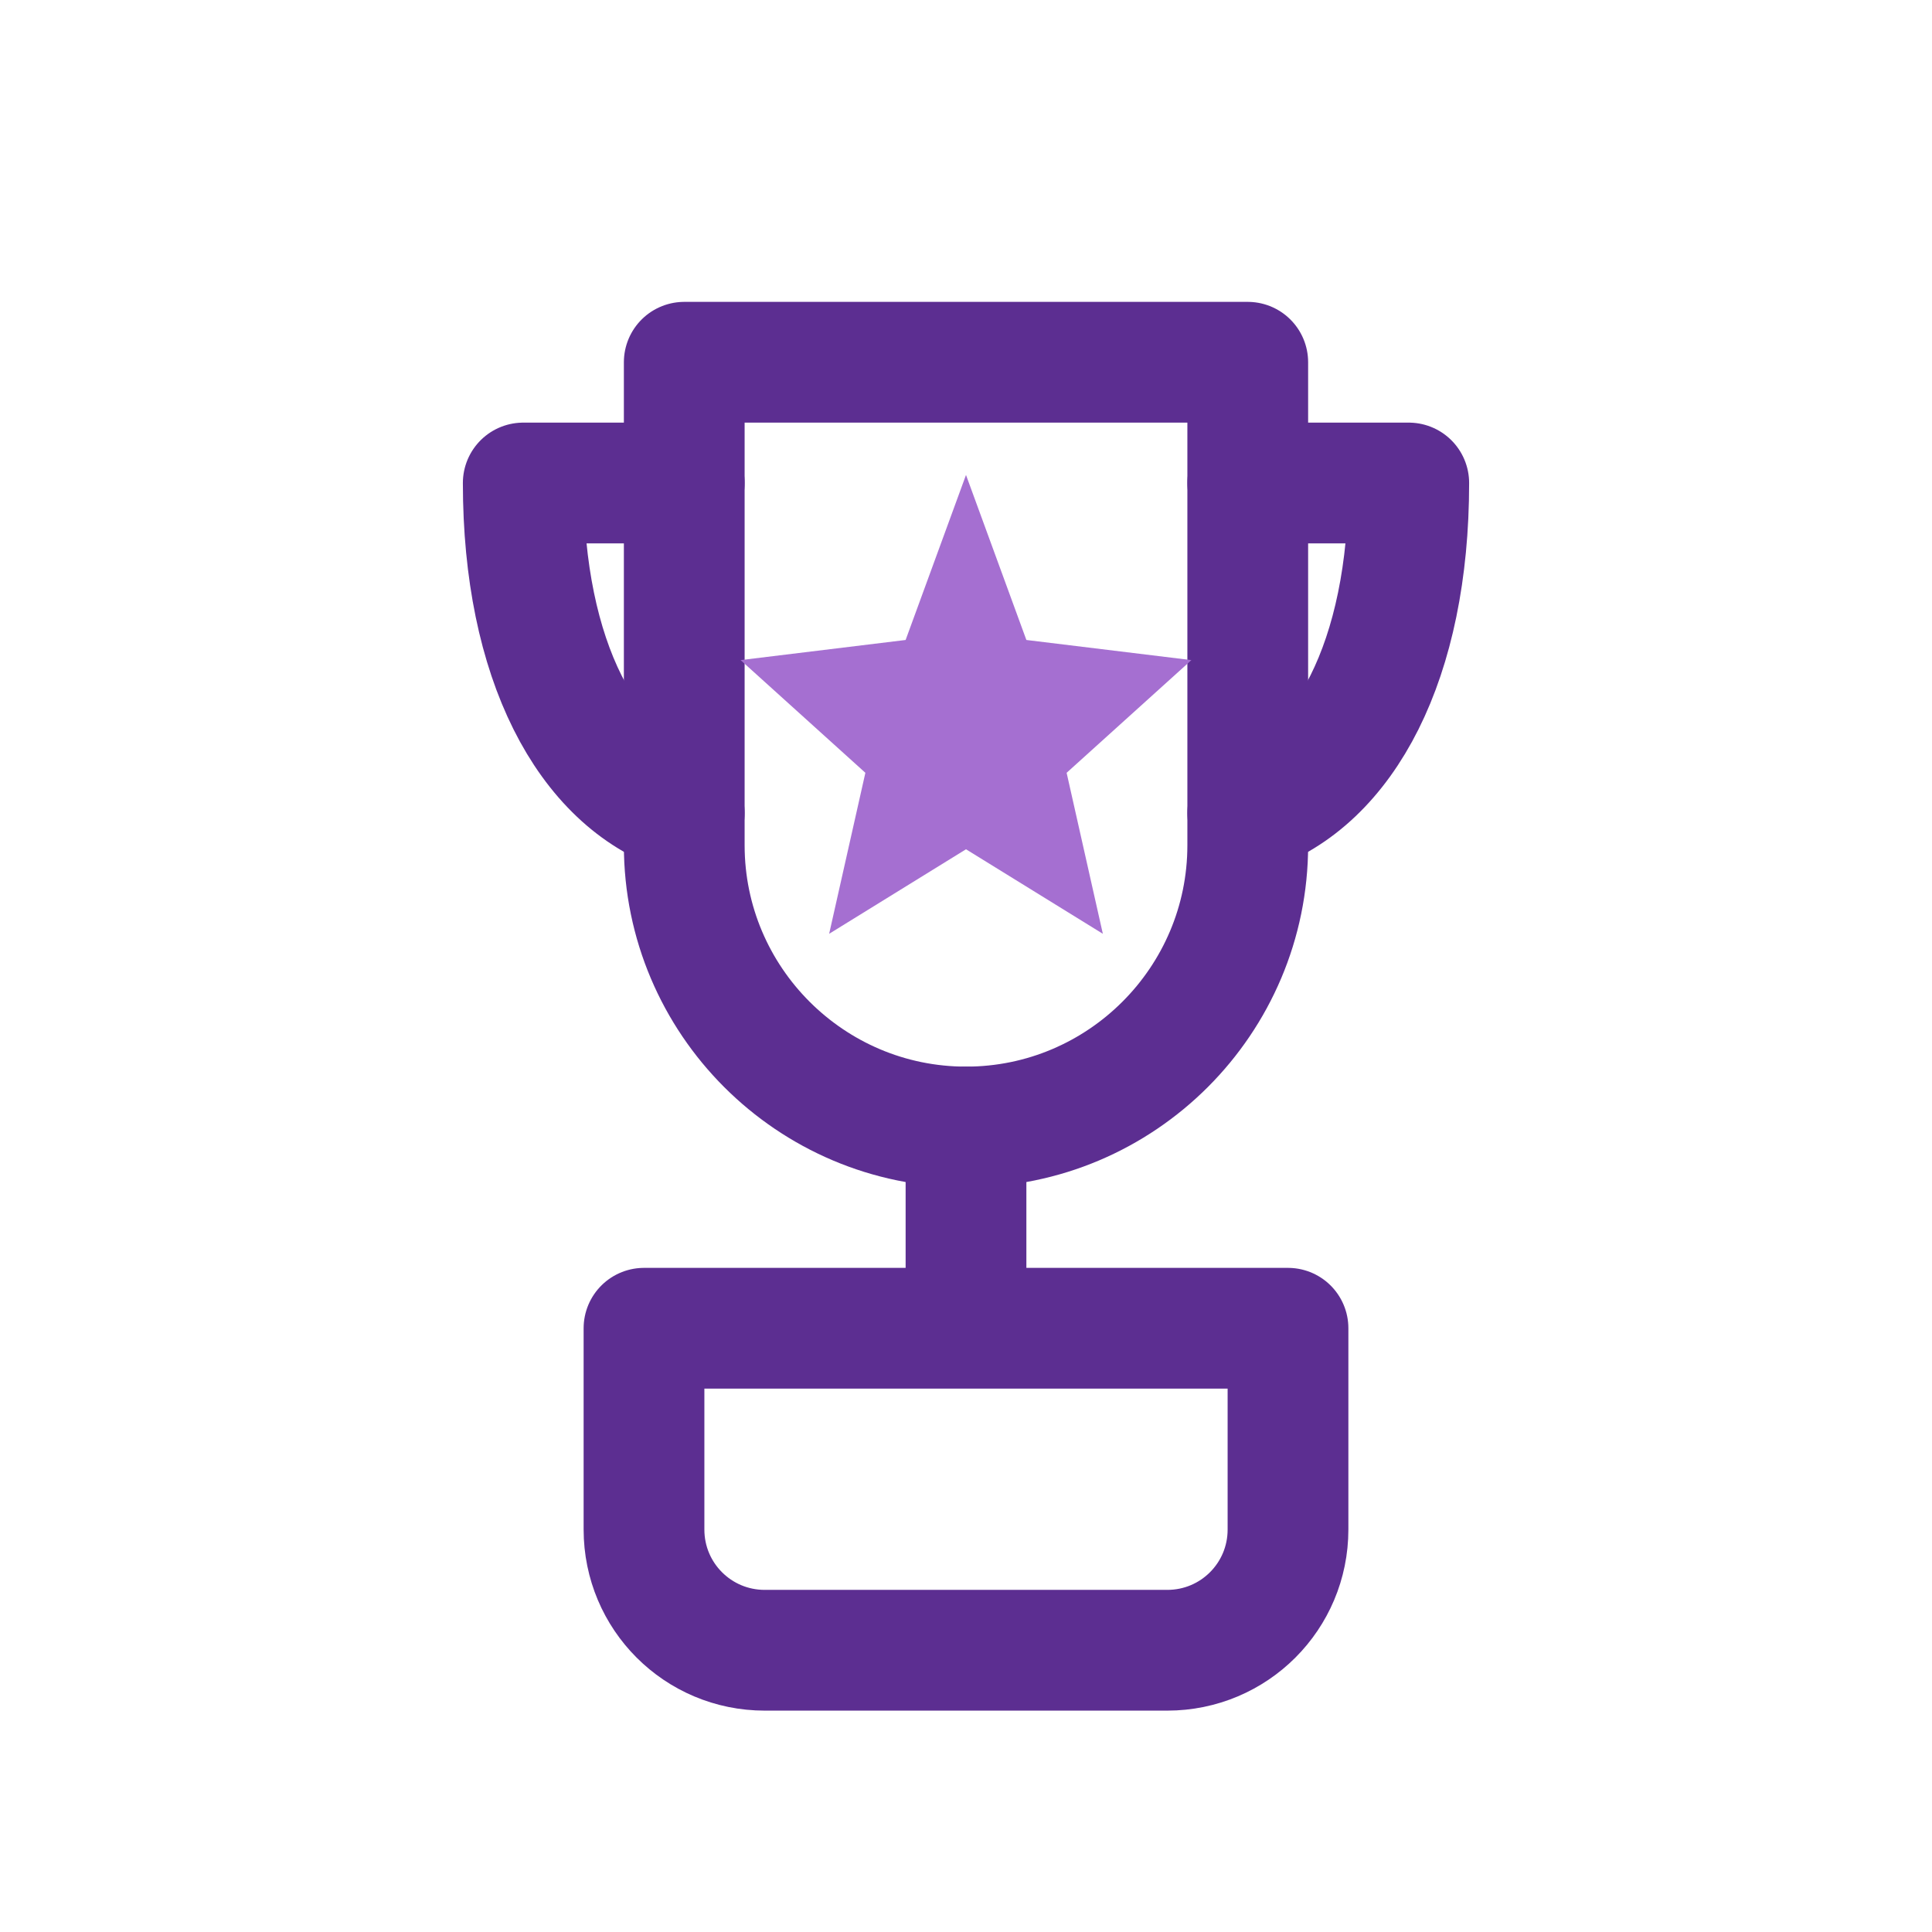
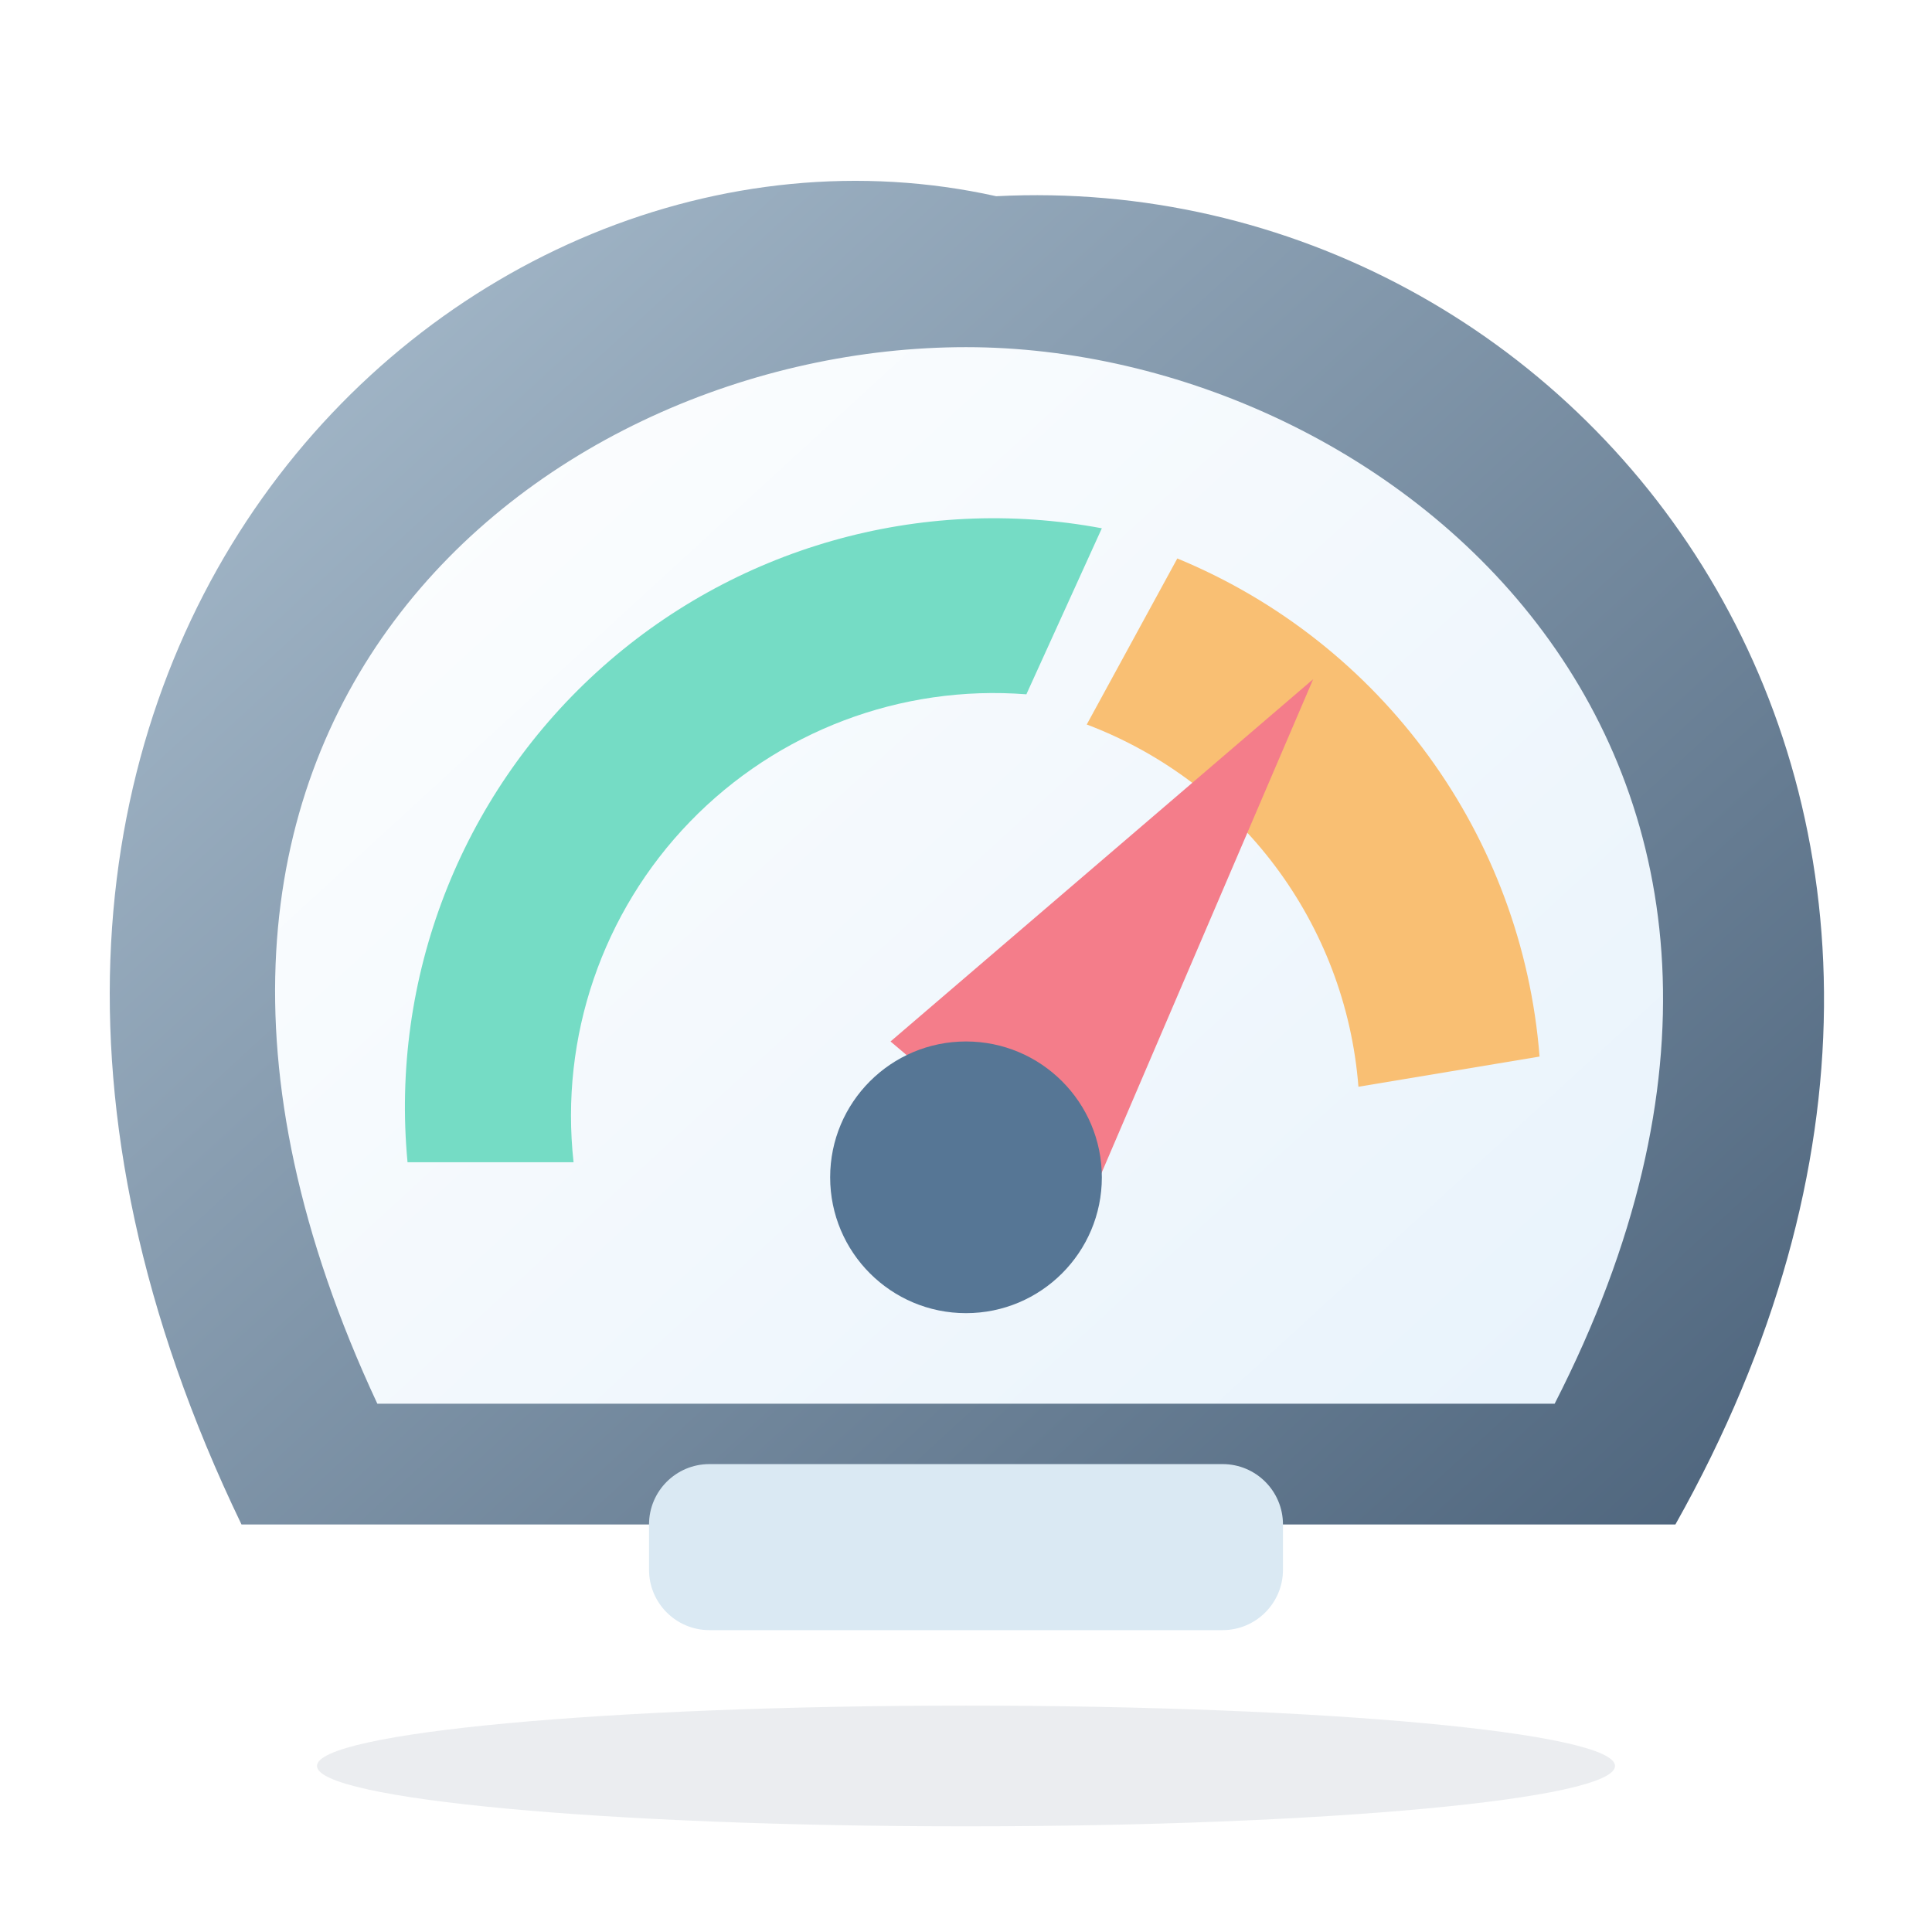
- <svg xmlns="http://www.w3.org/2000/svg" width="24" height="24" viewBox="0 0 24 24" fill="none">
-   <path fill="none" d="M8.5 4.5H15.5V10.5C15.5 12.43 13.93 14 12 14C10.07 14 8.5 12.43 8.5 10.5V4.5Z" stroke="#5C2E91" stroke-width="1.5" stroke-linecap="round" stroke-linejoin="round" />
-   <path fill="none" d="M8.5 6H6.5C6.5 8.2 7.3 9.7 8.5 10.1M15.5 6H17.5C17.5 8.2 16.7 9.7 15.5 10.1" stroke="#5C2E91" stroke-width="1.5" stroke-linecap="round" stroke-linejoin="round" />
-   <path fill="none" d="M12 14V16.5M8 16.5H16V19C16 19.83 15.33 20.5 14.5 20.5H9.5C8.67 20.5 8 19.83 8 19V16.5Z" stroke="#5C2E91" stroke-width="1.5" stroke-linecap="round" stroke-linejoin="round" />
-   <path d="M12 5.9L12.75 7.95L14.8 8.2L13.25 9.6L13.7 11.6L12 10.55L10.3 11.6L10.75 9.6L9.2 8.2L11.25 7.95Z" fill="#A56FD1" />
+ <svg xmlns="http://www.w3.org/2000/svg" viewBox="0 0 128 128" fill="none">
+   <defs>
+     <linearGradient id="a" x1="20" y1="16" x2="108" y2="112" gradientUnits="userSpaceOnUse">
+       <stop offset="0.000" stop-color="#73DCFF" />
+       <stop offset="0.500" stop-color="#399CEB" />
+       <stop offset="1.000" stop-color="#3A63D8" />
+     </linearGradient>
+     <linearGradient id="b" x1="20" y1="16" x2="108" y2="112" gradientUnits="userSpaceOnUse">
+       <stop offset="0.000" stop-color="#FFFFFF" />
+       <stop offset="1.000" stop-color="#E5F1FB" />
+     </linearGradient>
+     <linearGradient id="c" x1="20" y1="16" x2="108" y2="112" gradientUnits="userSpaceOnUse">
+       <stop offset="0.000" stop-color="#A5B9CA" />
+       <stop offset="1.000" stop-color="#4C637B" />
+     </linearGradient>
+     <linearGradient id="accent" x1="20" y1="16" x2="108" y2="112" gradientUnits="userSpaceOnUse">
+       <stop offset="0.000" stop-color="#9EE8C7" />
+       <stop offset="1.000" stop-color="#27AD83" />
+     </linearGradient>
+   </defs>
+   <ellipse cx="64" cy="117" rx="43" ry="4" fill="#233B58" opacity=".09" />
+   <path d="M16 101C-11 45 30 5 66 13c39-2 72 40 45 88Z" fill="url(#c)" />
+   <path d="M25 93C4 48 36 23 64 23s61 27 39 70Z" fill="url(#b)" />
+   <path d="M27 77a39 39 0 0 1 46-42l-5 11a28 28 0 0 0-30 31Z" fill="#75DCC5" />
+   <path d="M78 37a39 39 0 0 1 24 33l-12 2a28 28 0 0 0-18-24Z" fill="#F9BF73" />
+   <path d="m59 69 28-24-15 35Z" fill="#F47D8A" />
+   <circle cx="64" cy="78" r="9" fill="#567695" />
+   <rect x="43" y="97" width="42" height="11" rx="4" fill="#DAE9F3" />
</svg>
